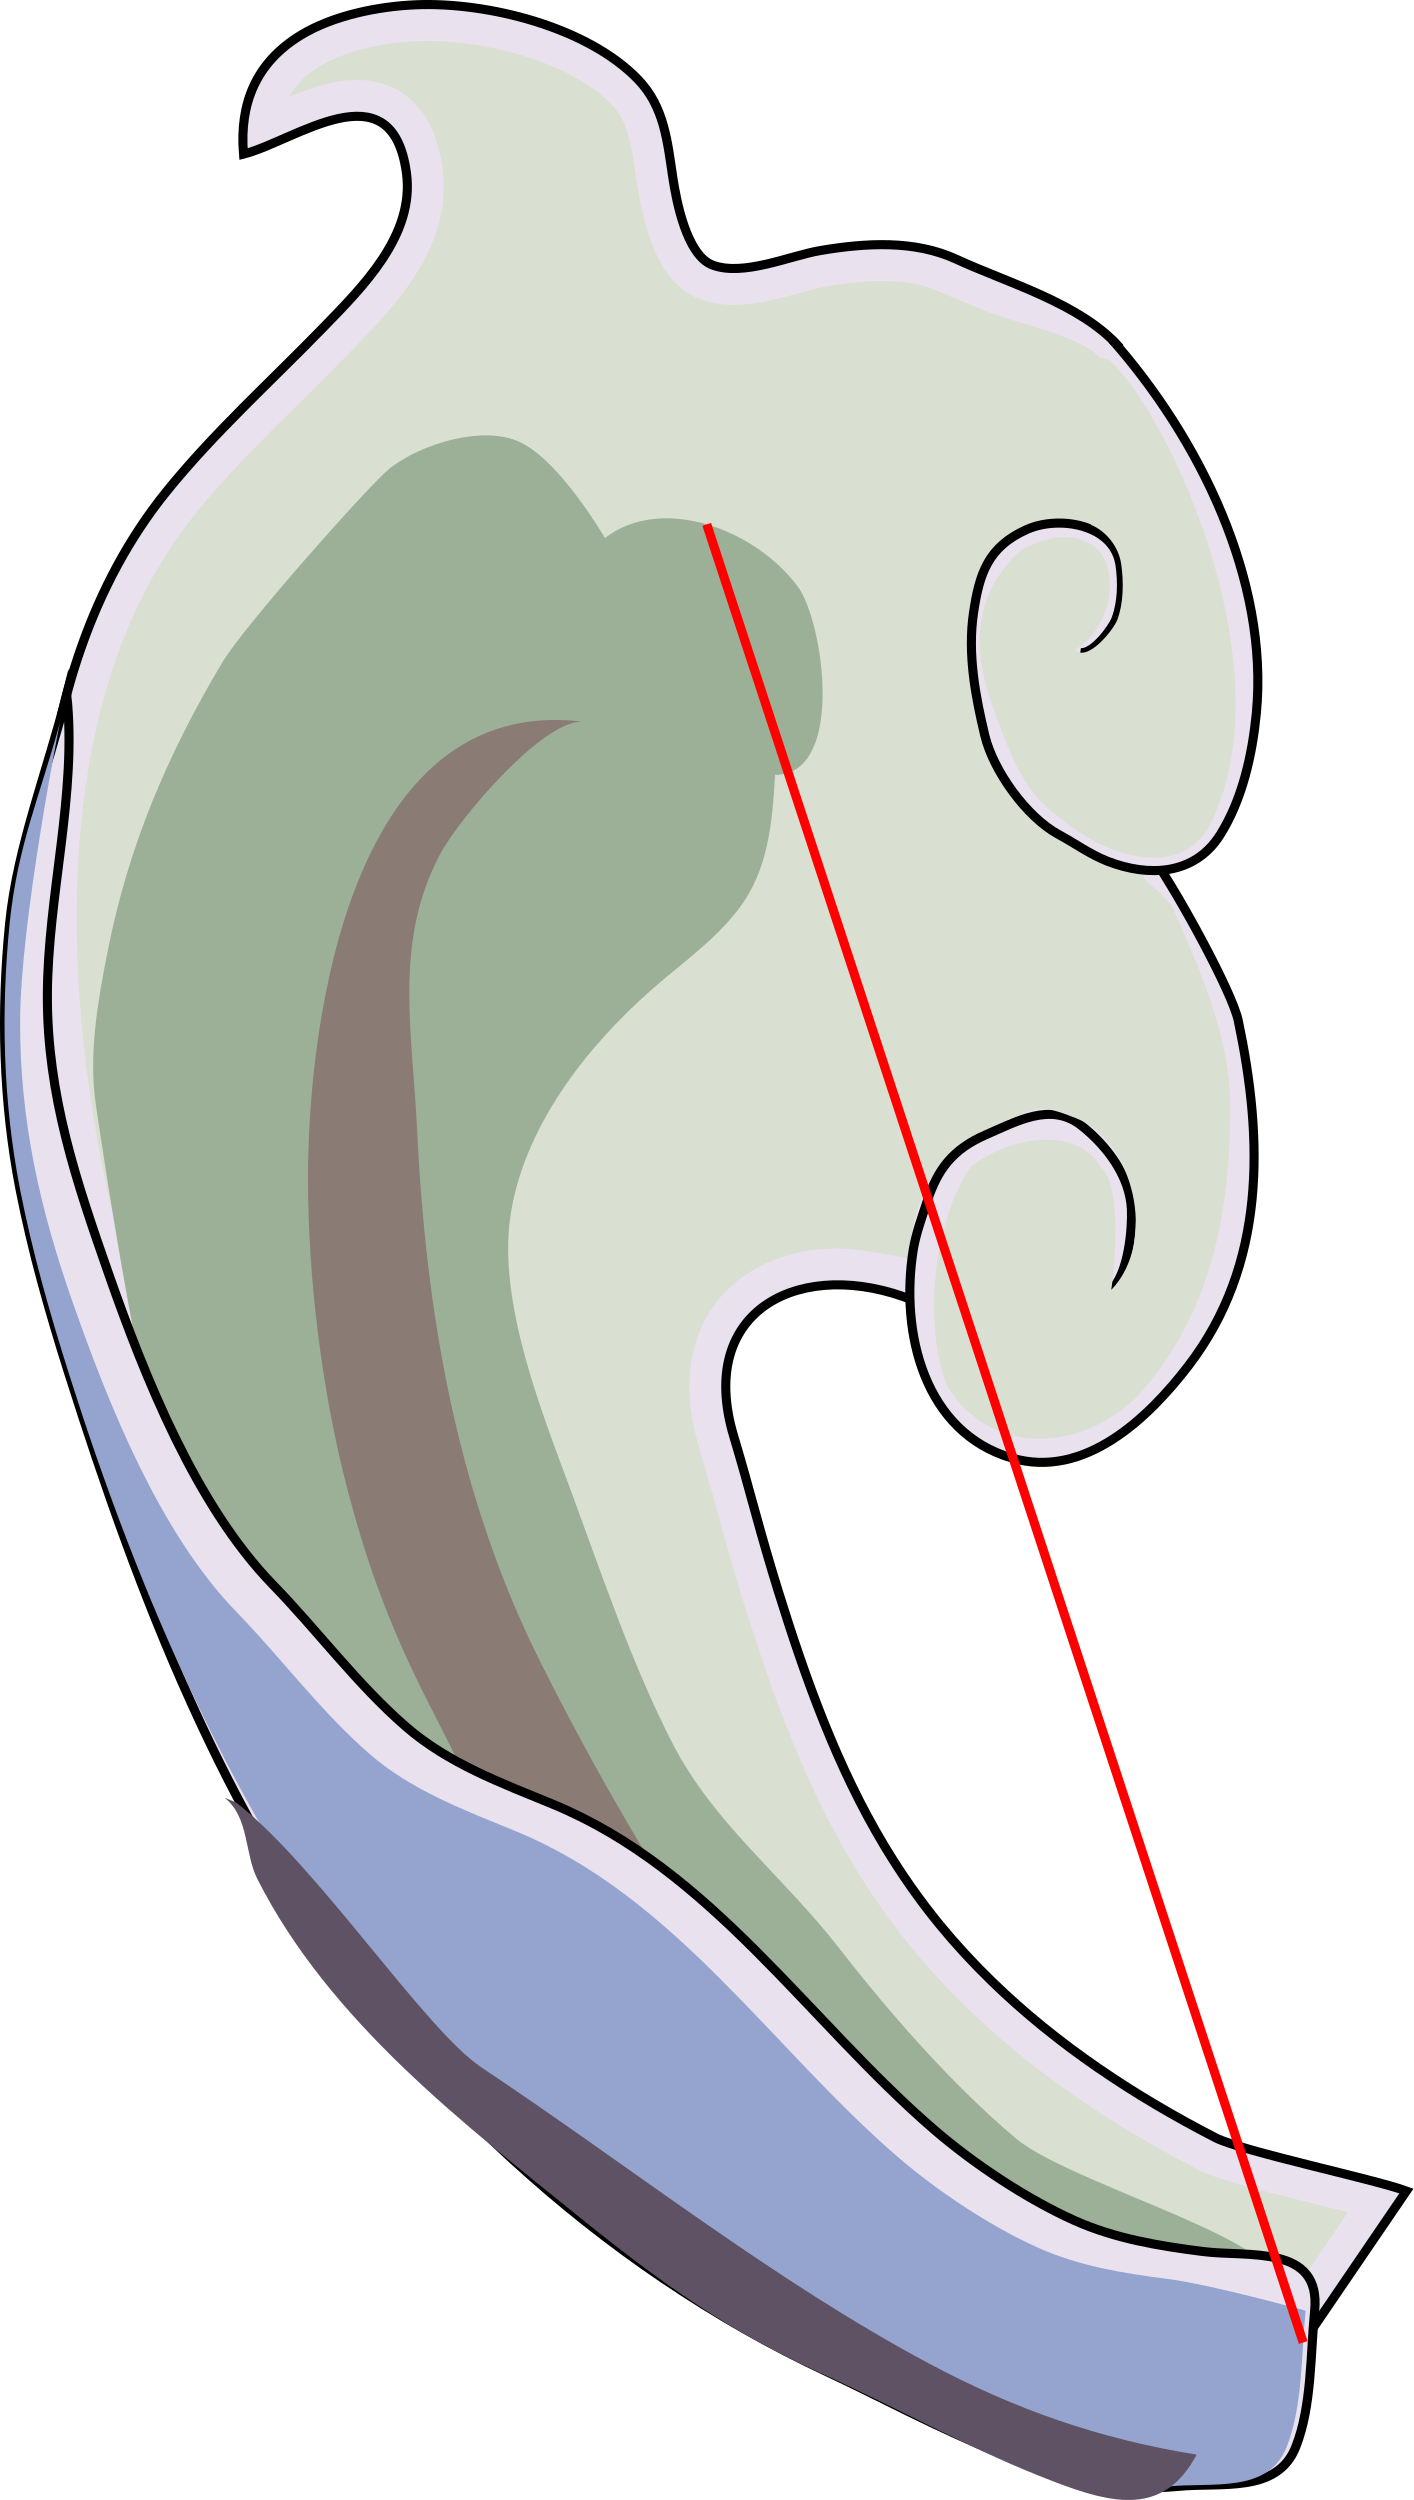
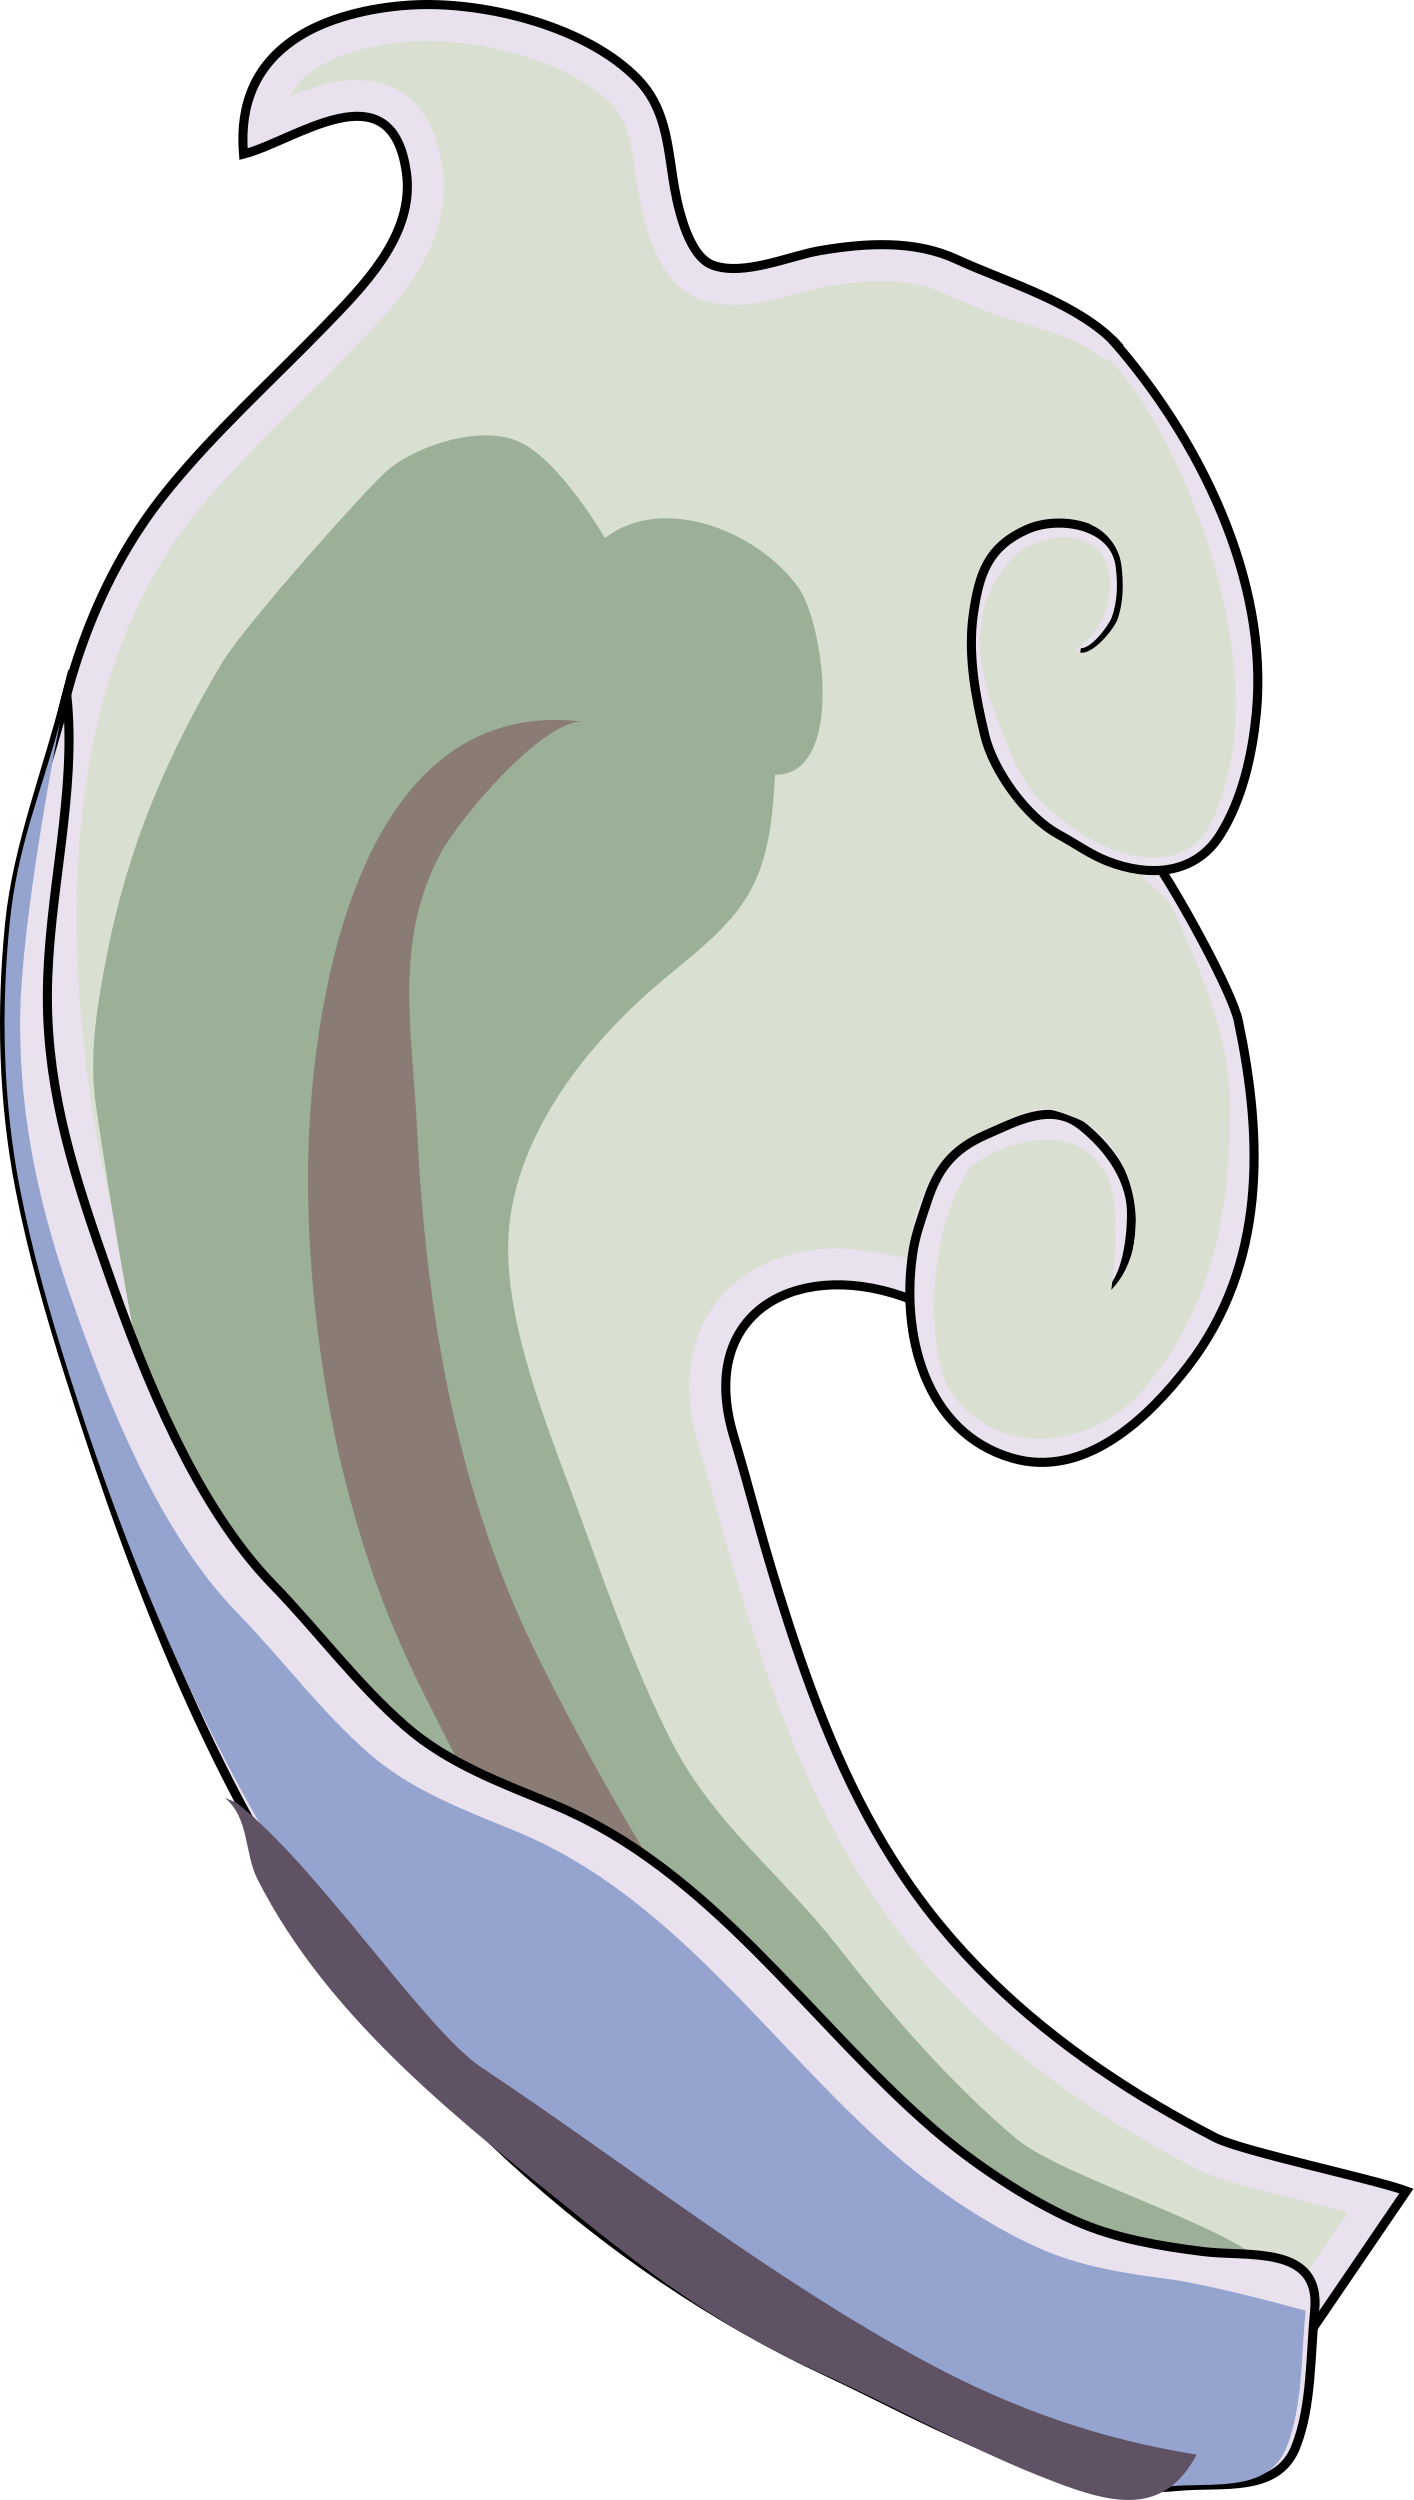
<svg xmlns="http://www.w3.org/2000/svg" version="1.1" id="圖層_1" x="0px" y="0px" width="155.485px" height="275.009px" viewBox="0 0 155.485 275.009" style="enable-background:new 0 0 155.485 275.009;" xml:space="preserve">
  <g>
    <g>
      <g>
        <path style="fill:#E9E1EE;stroke:#000000;stroke-miterlimit:10;" d="M123.25,40.276c-0.258-0.736-0.416-1.473-0.234-2.209     c-4.225-4.708-12.264-6.981-17.805-9.547c-4.632-2.145-10.057-1.788-14.957-0.962c-3.36,0.566-8.496,2.891-11.893,1.589     c-2.841-1.089-3.965-7.089-4.34-9.56c-0.602-3.97-0.912-7.819-3.848-10.859c-5.59-5.789-16.573-8.513-24.353-8.205     c-4.151,0.165-9.14,1.154-12.748,3.357c-4.891,2.987-6.749,7.471-6.286,13.073c5.662-1.429,16.317-9.71,17.924,2.064     c0.936,6.855-4.789,12.516-9.135,16.996c-5.804,5.982-12.042,11.587-17.287,18.089C1.879,74.452,2.462,105.65,7.521,129.924     c3.048,14.629,7.538,28.863,14.814,41.97c9.273,16.704,29.324,36.839,43.625,49.124c7.554,6.49,47.258,40.424,67.767,40.32     c0.804-0.004,6.821,0.479,7.358-0.32l13.625-20c-3.587-1.319-18.1-4.368-21.002-5.861c-8.857-4.555-17.383-10.186-24.583-17.186     c-2.04-1.982-3.976-4.074-5.778-6.275c-2.219-2.706-4.23-5.598-6.035-8.596c-5.236-8.696-8.718-18.464-11.717-28.121     c-0.877-2.824-1.699-5.666-2.482-8.518c-0.773-2.816-1.547-5.633-2.39-8.43c-4.264-14.143,7.628-19.849,19.729-14.996     c0,0,25.352,0.754,26.925,0.316l0.073-47.871L123.25,40.276z" />
        <path style="fill:#D9E0D1;" d="M137.967,257.479c-1.094,0-2.315,0.04-3.123,0c-0.525-0.025-0.92,0.057-1.105,0.057h-0.104     c-12.061,0-36.385-14.81-65.067-39.452c-14.171-12.175-33.867-32.108-42.735-48.081c-6.338-11.418-11.047-24.804-14.395-40.869     c-2.995-14.368-8.019-50.207,9.965-72.506c3.529-4.376,7.489-8.299,11.682-12.445c1.766-1.746,3.591-3.554,5.362-5.378     l0.374-0.387c4.653-4.789,11.027-11.349,9.854-19.939c-1.193-8.74-6.953-9.684-9.374-9.684c-2.526,0-5.107,0.868-7.521,1.864     c0.73-1.328,1.846-2.427,3.378-3.363c2.572-1.57,6.618-2.607,10.822-2.774C46.323,4.507,46.673,4.5,47.031,4.5     c6.708,0,15.823,2.407,20.265,7.007c1.688,1.748,2.091,4.019,2.608,7.579l0.162,1.1c1.09,7.19,3.335,11.343,6.863,12.696     c1.135,0.435,2.416,0.655,3.808,0.655c2.53,0,5.081-0.706,7.331-1.329c1.074-0.297,2.088-0.578,2.85-0.707     c2.387-0.402,4.327-0.589,6.107-0.589c2.58,0,4.708,0.405,6.506,1.237c1.455,0.674,3.004,1.301,4.644,1.965     c3.83,1.551,9.815,2.585,12.536,4.921c0.067,0.486,2.471,0.628,2.587,1.019l4.072,53.512l-16.659,29.701     c-1.436,0.547-4.394,2.014-5.5,2.844l-0.5,0.375c-3.141,3.664-4.299,7.013-4.844,11.938c-1.839-0.414-5.951-1.088-7.716-1.088     c-5.688,0-10.599,2.219-13.474,6.088c-2.121,2.855-4.152,7.908-1.784,15.762c0.821,2.723,1.592,5.534,2.34,8.254     c0.871,3.176,1.695,6.002,2.541,8.725c2.818,9.074,6.461,19.615,12.11,28.999c1.953,3.245,4.096,6.296,6.368,9.068     c1.857,2.267,3.904,4.491,6.084,6.608c6.87,6.678,15.464,12.691,25.542,17.874c1.937,0.996,6.226,2.103,13.06,3.808     c1.127,0.281,2.266,0.565,3.336,0.838l-9.611,14.109C138.469,257.475,138.238,257.479,137.967,257.479z" />
      </g>
      <g>
        <path style="fill:#E9E1EE;stroke:#000000;stroke-miterlimit:10;" d="M122.242,141.896c1.922-1.834,2.313-6.777,2.219-8.878     c-0.162-3.583-2.639-6.939-5.506-9.201c-3.331-2.627-7.105-0.466-10.494,1.007c-3.655,1.589-5.301,3.781-6.445,7.25     c-0.588,1.782-1.279,3.678-1.561,5.438c-1.459,9.15,1.244,20.072,10.867,22.882c8.02,2.344,15.033-4.454,19.389-10.127     c8.576-11.168,8.284-24.801,5.5-38c-0.646-3.061-6.473-13.766-9.373-17.926" />
        <path style="fill:#D9E0D1;" d="M128.936,99.718c-1.17-1.676-2.737-2.443-3.379-3.513l-14.846,27.063     c3.389-1.473,3.749-1.826,7.688-0.25c6.25,2.5,9,13.5,3.844,18.878c0,0,1.566-10.582-1.031-13.378c-3-5-10.355-3.25-14.355-0.25     c-4.145,5.75-5.395,17.375-2.645,24.25c5,8,15,7,21,1c8-9,10.125-19.875,10.125-31.875     C135.336,114.307,132.121,106.852,128.936,99.718z" />
      </g>
      <g>
        <path style="fill:#E9E1EE;stroke:#000000;stroke-miterlimit:10;" d="M118.825,71.785c1.415,0.235,3.542-2.664,3.919-3.642     c0.7-1.813,0.744-4.07,0.461-6c-0.288-1.951-1.584-3.234-3.246-3.939c-2.184-0.927-4.997-0.854-6.994,0.036     c-4.27,1.901-5.229,4.834-5.872,9.153c-0.673,4.521,0.198,9.171,1.236,13.501c0.937,3.909,4.604,9.007,8.128,10.906     c1.787,0.963,3.46,2.193,5.379,2.941c4.57,1.781,9.603,1.509,12.383-2.904c2.438-3.868,3.541-8.825,3.979-13.332     c1.434-14.728-6.307-30.322-15.879-41.157" />
        <path style="fill:#D9E0D1;" d="M122.055,39.674l-2.043,18.058c1.662,0.706,3.037,2.367,3.324,4.317     c0.284,1.93,0.262,4.344-0.438,6.156c-0.432,1.117-3.302,4.681-4.629,3.271c4.711-2.89,4.906-10.231,1.454-11.765     c-0.165-0.073-0.33-0.149-0.513-0.194c-2-1-4.75-0.125-6.75,0.875c-5.5,4.813-5.511,11.143-3.312,17.201     c1,2.754,2.144,6.076,3.749,8.549c1.375,2.119,3.133,3.473,5.25,5c5.111,3.686,12.3,5.063,15.063-0.625     C141.711,73.018,128.011,44.711,122.055,39.674z" />
      </g>
      <g>
        <path style="fill:#9CB098;" d="M66.544,59.185c6.303-4.862,16.669-0.9,21.258,5.407c2.807,3.857,5.207,20.671-2.541,20.643     c-0.299,5.19-0.726,10.423-3.969,14.707c-2.618,3.459-6.276,6.011-9.498,8.827c-7.454,6.514-14.259,15.415-15.657,25.083     c-1.374,9.499,3.492,21.544,6.74,30.334c3.32,8.984,6.6,18.809,11.093,27.573c4.507,8.794,12.2,14.649,18.249,22.435     c5.614,7.227,12.502,15.125,19.575,21.074c5.524,4.646,27.974,10.924,28.101,15.25c0.104,3.558-2.548,7.516-4.508,10.357     c-1.595-1.275-12.335-2.713-14.842-3.432c-5.228-1.496-9.673-4.318-14.668-6.674c-9.625-4.542-19.802-8.443-28.748-14.176     c-9.309-5.966-17.517-11.58-26.27-18.734c-8.981-7.342-28.419-45.245-30.982-50.998c-3.9-8.756-8.36-38.797-9.334-45.343     c-0.83-5.574,0.241-11.553,1.325-17.009c2.281-11.487,6.559-21.539,12.594-31.658c2.39-4.006,16.337-19.711,18.415-21.332     c3.461-2.7,10.179-4.771,14.25-2.918C61.612,50.642,66.544,59.185,66.544,59.185z" />
      </g>
      <path style="fill:#8A7C74;" d="M48.381,94.021c-5.087,9.707-3.021,19.351-2.503,30.164c0.976,20.349,4.38,40.224,13.499,58.501    c8.031,16.097,17.014,30.51,27.332,45.369c1.948,2.805,16.249,17.104,14.031,19.659c-3.395,3.912-20.298-9.781-23.398-12.36    c-14.355-11.941-21.257-30.684-29.447-46.521c-4.581-8.858-7.219-15.633-9.684-25.029c-2.798-10.671-4.347-23.303-4.333-34.285    c0.022-17.514,4.833-53.112,30.097-50.15C59.383,79.471,50.338,90.285,48.381,94.021z" />
    </g>
    <g>
      <path style="fill:#E9E1EE;stroke:#000000;stroke-miterlimit:10;" d="M7.341,76.406c1.169,10.862-2.1,22.05-2.13,33.112    c-0.03,11.064,3.227,20.578,6.759,30.667c3.94,11.252,9.595,25.439,18.035,34.125c4.976,5.121,9.241,10.926,14.646,15.628    c4.664,4.058,10.524,6.21,16.157,8.532c17.463,7.199,28.066,23.819,41.935,35.787c4.338,3.742,10.185,7.646,15.469,10.012    c4.463,1.998,9.307,2.795,14.125,3.408c4.949,0.629,13.002-0.808,12.281,6.508c-0.479,4.847-0.307,10.5-2.076,14.98    c-2.035,5.157-8.18,3.869-13.002,4.352c-12.979,1.299-27.094-7.246-38.369-12.514c-12.725-5.947-24.334-13.908-34.696-23.387    c-5.821-5.324-11.159-11.227-16.015-17.441c-15.853-20.291-25.177-44.707-32.87-69.027c-2.113-6.68-4.035-13.407-5.38-20.29    c-1.883-9.631-2.128-19.589-1.144-29.339C1.922,93.053,5.26,84.685,7.341,76.406z" />
      <path style="fill:#94A4CF;" d="M143.619,254.186c-0.479,4.847-0.307,10.5-2.076,14.98c-2.035,5.157-8.18,3.869-13.002,4.352    c-12.979,1.299-26.094-7.246-37.369-12.514c-12.725-5.947-24.334-13.908-34.696-23.387c-5.821-5.324-9.909-11.134-14.765-17.35    c-15.853-20.291-26.427-44.799-34.12-69.119c-2.113-6.68-4.035-13.407-5.38-20.29c-1.883-9.631-2.128-19.589-1.144-29.339    c0.855-8.467,3.311-13.918,5.519-22.001c0,0-4.345,21.771-4.375,32.833c-0.03,11.064,2.227,20.745,5.759,30.834    c3.94,11.252,9.595,25.439,18.035,34.125c4.976,5.121,9.241,10.926,14.646,15.628c4.664,4.058,10.524,6.21,16.157,8.532    c17.463,7.199,28.066,23.819,41.935,35.787c4.338,3.742,10.185,7.646,15.469,10.012c4.463,1.998,9.307,2.795,14.125,3.408    C133.287,251.307,143.619,254.186,143.619,254.186z" />
      <path style="fill:#5E5264;" d="M25.961,198.268c9,7,20.75,25,27.03,29.179c16.182,10.767,32.137,23.438,49.171,32.534    c9.517,5.081,18.813,8.328,29.471,10.035c-3.59,6.802-9.251,5.436-15.614,3.007c-9.124-3.483-16.333-7.704-25.847-12.019    c-9.908-4.494-17.544-9.939-25.961-16.736c-12.874-10.396-27.924-21.811-35.896-37.561c-1.434-2.833-0.898-6.805-3.604-8.939" />
    </g>
  </g>
-   <line id="direct" style="fill:none;stroke:#FF0000;stroke-miterlimit:10;" x1="143.358" y1="257.683" x2="77.742" y2="57.68" />
+   <line id="direct" style="display:none;stroke:#FF0000;stroke-miterlimit:10;" x1="143.358" y1="257.683" x2="77.742" y2="57.68" />
</svg>
